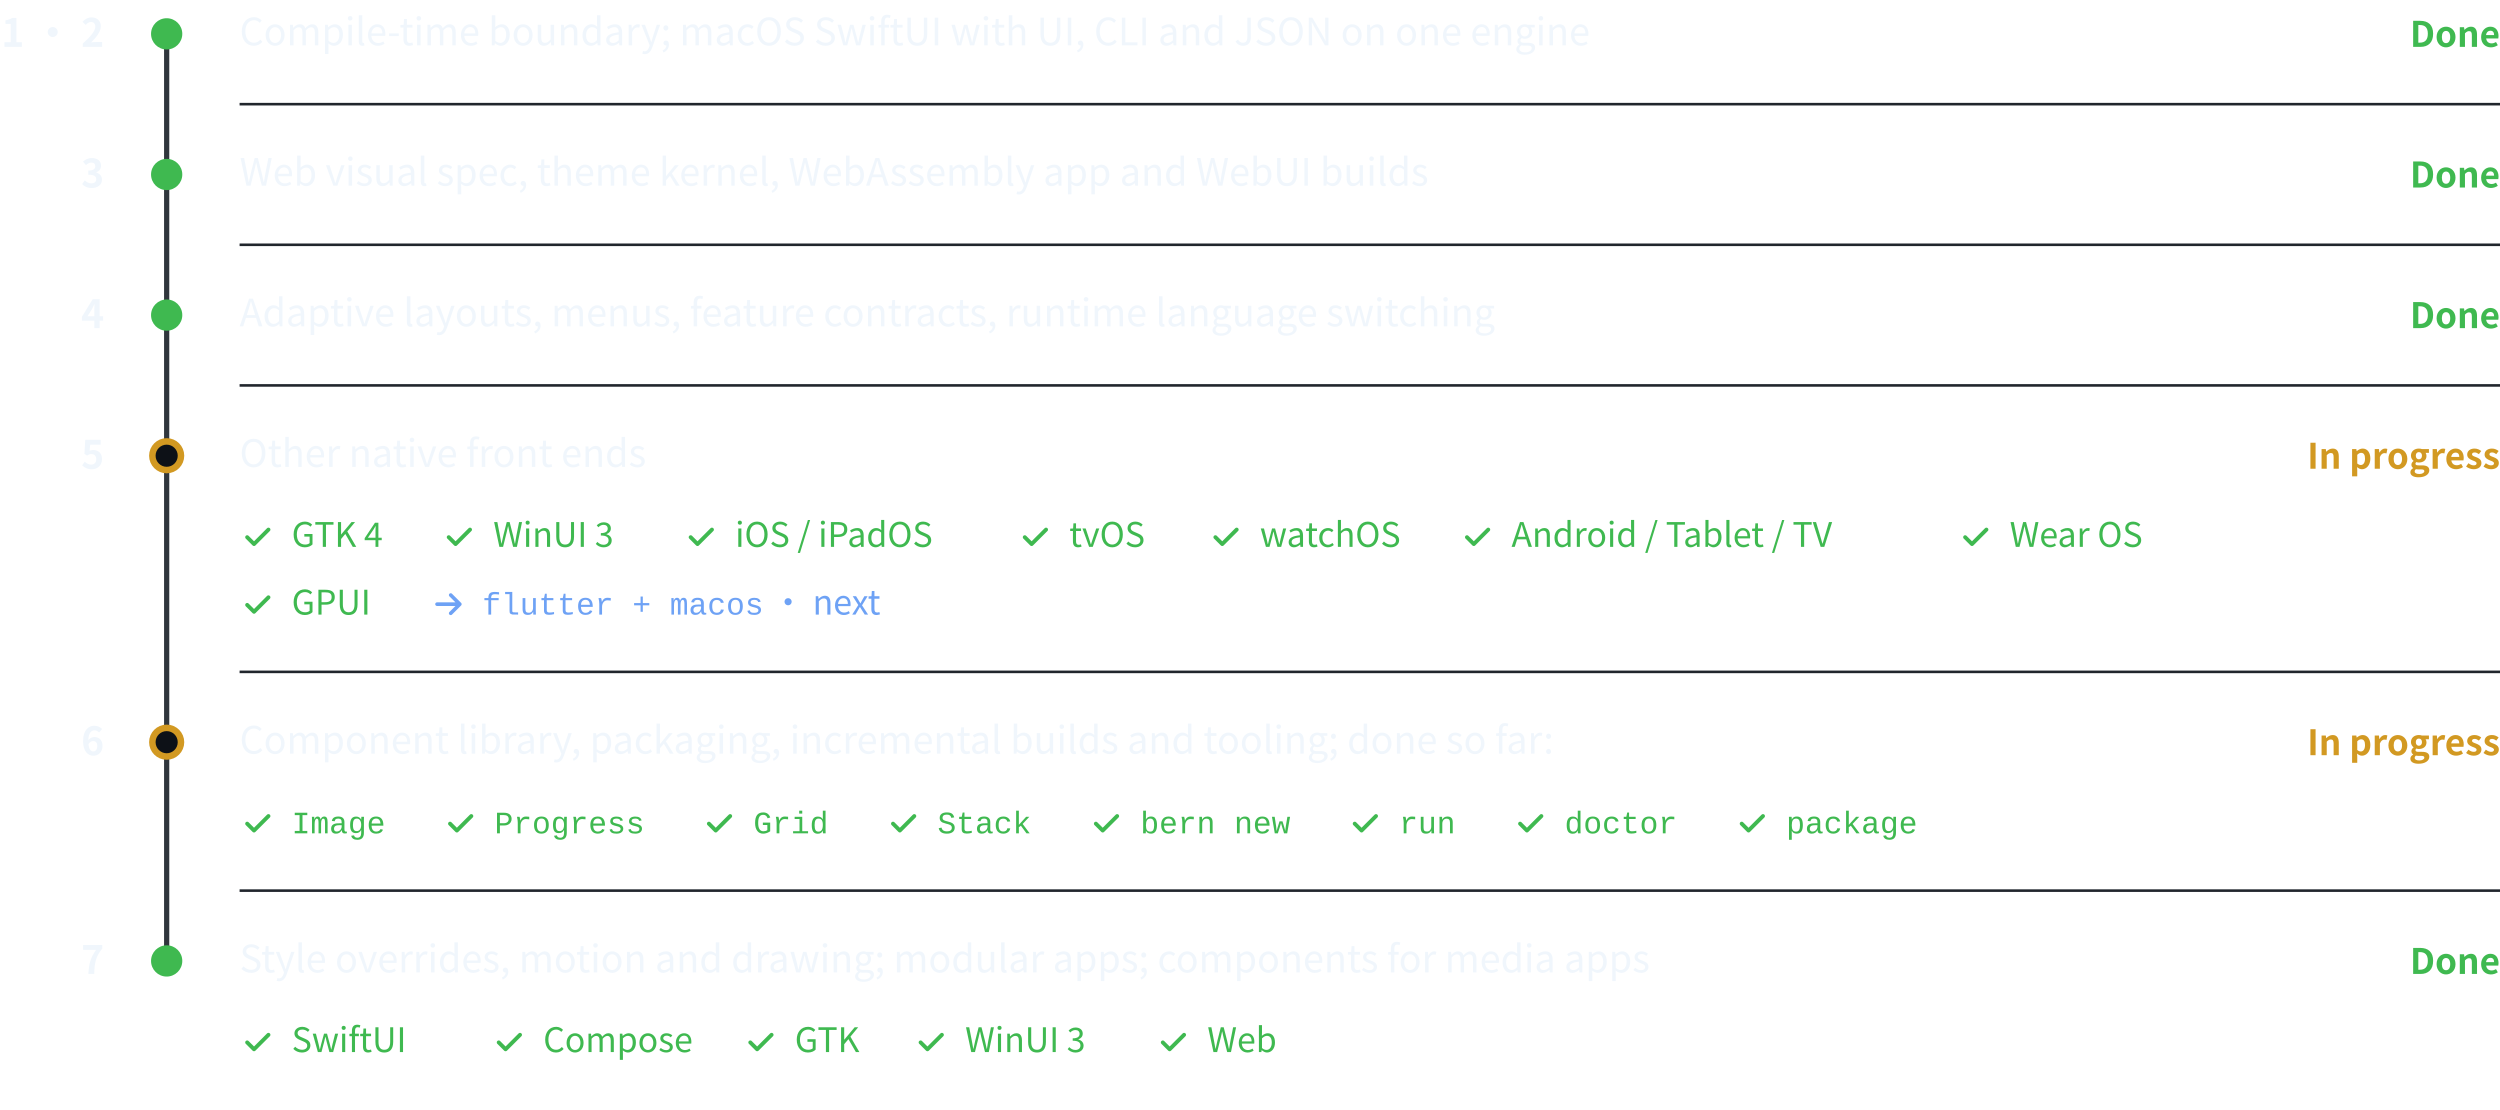
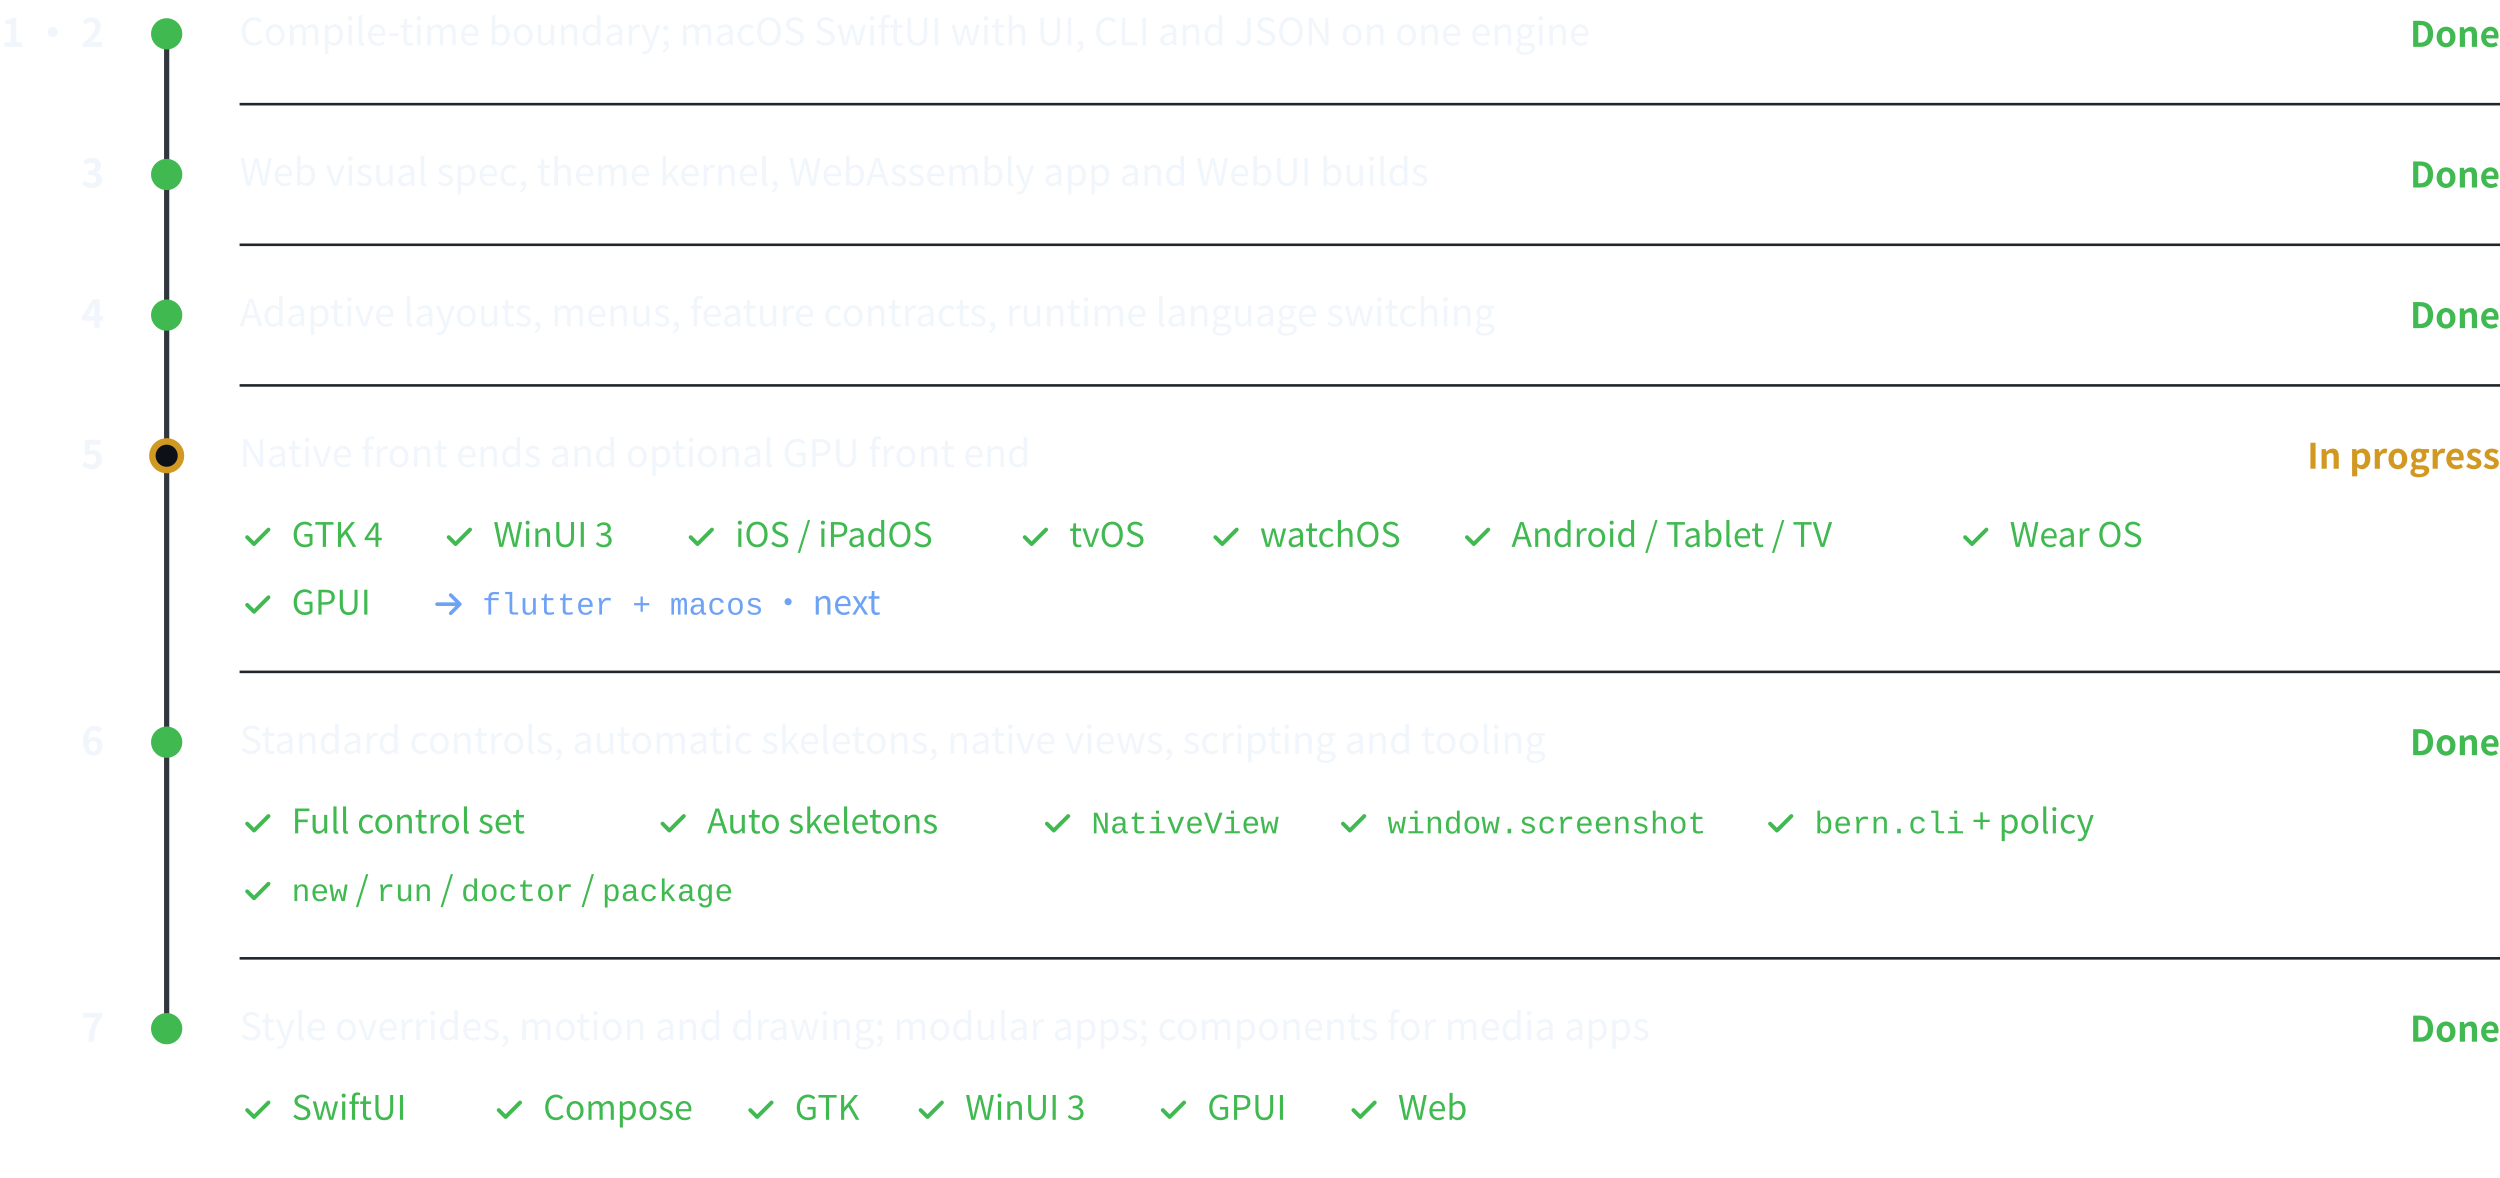
- <svg xmlns="http://www.w3.org/2000/svg" viewBox="0 0 960 426" width="960" height="426" font-family="-apple-system, BlinkMacSystemFont, 'Segoe UI', 'PingFang SC', 'Hiragino Sans GB', 'Microsoft YaHei', 'Noto Sans CJK SC', 'Helvetica Neue', Arial, sans-serif">
+ <svg xmlns="http://www.w3.org/2000/svg" viewBox="0 0 960 452" width="960" height="452" font-family="-apple-system, BlinkMacSystemFont, 'Segoe UI', 'PingFang SC', 'Hiragino Sans GB', 'Microsoft YaHei', 'Noto Sans CJK SC', 'Helvetica Neue', Arial, sans-serif">
  <defs>
    <symbol id="bern-logo" viewBox="0 0 1024 1024">
      <defs>
        <clipPath id="bern-symbol-disc">
          <circle cx="512" cy="512" r="512" />
        </clipPath>
      </defs>
      <g clip-path="url(#bern-symbol-disc)">
        <rect width="1024" height="1024" fill="#4A8BEF" />
        <path fill="#24324D" d="M 290.4 372.1 C 270.7 579.3 309.8 827.6 392.0 1060.0 L 1100 1100 L 1060.0 880.0 C 1013.0 692.2 904.4 451.5 684.3 270.5 A 14 14 0 0 0 662.4 286.5 C 693.7 364.2 711.6 444.8 715.3 529.4 A 36 36 0 0 1 691.6 564.9 C 620.6 590.7 549.5 616.5 478.5 642.4 A 36 36 0 0 1 436.0 628.1 C 383.8 547.6 344.6 461.1 317.8 369.5 A 14 14 0 0 0 290.4 372.1 Z" />
        <ellipse rx="22" ry="36" fill="#E8F4FF" transform="translate(520 760) rotate(-20)" />
        <ellipse rx="22" ry="36" fill="#E8F4FF" transform="translate(748 668) rotate(-20)" />
      </g>
    </symbol>
  </defs>
-   <line x1="64" y1="13" x2="64" y2="369" stroke="#30363D" stroke-width="2" />
+   <line x1="64" y1="13" x2="64" y2="395" stroke="#30363D" stroke-width="2" />
  <circle cx="64" cy="13" r="6" fill="#3FB950" />
  <circle cx="64" cy="67" r="6" fill="#3FB950" />
  <circle cx="64" cy="121" r="6" fill="#3FB950" />
  <circle cx="64" cy="175" r="5.5" fill="#0D1117" stroke="#D29922" stroke-width="2.5" />
-   <circle cx="64" cy="285" r="5.5" fill="#0D1117" stroke="#D29922" stroke-width="2.5" />
-   <circle cx="64" cy="369" r="6" fill="#3FB950" />
+   <circle cx="64" cy="285" r="6" fill="#3FB950" />
+   <circle cx="64" cy="395" r="6" fill="#3FB950" />
  <text x="40" y="18" font-size="15" font-weight="700" text-anchor="end" fill="#F0F6FC">1 · 2</text>
  <text x="92.0" y="17.4" font-size="14.5" fill="#F0F6FC">Compile-time boundary; macOS SwiftUI with UI, CLI and JSON on one engine</text>
  <text x="960.0" y="18.0" font-size="13.5" font-weight="700" fill="#3FB950" text-anchor="end">Done</text>
  <line x1="92" y1="40.0" x2="960" y2="40.0" stroke="#21262D" />
  <text x="40" y="72" font-size="15" font-weight="700" text-anchor="end" fill="#F0F6FC">3</text>
  <text x="92.0" y="71.3" font-size="14.5" fill="#F0F6FC">Web visual spec, theme kernel, WebAssembly app and WebUI builds</text>
  <text x="960.0" y="72.0" font-size="13.5" font-weight="700" fill="#3FB950" text-anchor="end">Done</text>
  <line x1="92" y1="94.0" x2="960" y2="94.0" stroke="#21262D" />
  <text x="40" y="126" font-size="15" font-weight="700" text-anchor="end" fill="#F0F6FC">4</text>
  <text x="92.0" y="125.3" font-size="14.5" fill="#F0F6FC">Adaptive layouts, menus, feature contracts, runtime language switching</text>
  <text x="960.0" y="126.0" font-size="13.5" font-weight="700" fill="#3FB950" text-anchor="end">Done</text>
  <line x1="92" y1="148.0" x2="960" y2="148.0" stroke="#21262D" />
  <text x="40" y="180" font-size="15" font-weight="700" text-anchor="end" fill="#F0F6FC">5</text>
-   <text x="92.0" y="179.3" font-size="14.5" fill="#F0F6FC">Other native front ends</text>
+   <text x="92.0" y="179.3" font-size="14.5" fill="#F0F6FC">Native front ends and optional GPU front end</text>
  <g transform="translate(92.0 210.0)">
    <g transform="translate(0.0 -11.0) scale(0.5833)" fill="none" stroke="#3FB950" stroke-width="2.6" stroke-linecap="round" stroke-linejoin="round" color="#3FB950">
      <path d="m5 12.5 4.5 4.5L19 7.5" />
    </g>
    <text x="20" y="0" font-size="13" font-weight="500" fill="#3FB950">GTK 4</text>
  </g>
  <g transform="translate(169.4 210.0)">
    <g transform="translate(0.0 -11.0) scale(0.5833)" fill="none" stroke="#3FB950" stroke-width="2.6" stroke-linecap="round" stroke-linejoin="round" color="#3FB950">
      <path d="m5 12.5 4.5 4.5L19 7.5" />
    </g>
    <text x="20" y="0" font-size="13" font-weight="500" fill="#3FB950">WinUI 3</text>
  </g>
  <g transform="translate(262.3 210.0)">
    <g transform="translate(0.0 -11.0) scale(0.5833)" fill="none" stroke="#3FB950" stroke-width="2.6" stroke-linecap="round" stroke-linejoin="round" color="#3FB950">
      <path d="m5 12.5 4.5 4.5L19 7.5" />
    </g>
    <text x="20" y="0" font-size="13" font-weight="500" fill="#3FB950">iOS / iPadOS</text>
  </g>
  <g transform="translate(390.6 210.0)">
    <g transform="translate(0.0 -11.0) scale(0.5833)" fill="none" stroke="#3FB950" stroke-width="2.6" stroke-linecap="round" stroke-linejoin="round" color="#3FB950">
      <path d="m5 12.5 4.5 4.5L19 7.5" />
    </g>
    <text x="20" y="0" font-size="13" font-weight="500" fill="#3FB950">tvOS</text>
  </g>
  <g transform="translate(463.8 210.0)">
    <g transform="translate(0.0 -11.0) scale(0.5833)" fill="none" stroke="#3FB950" stroke-width="2.6" stroke-linecap="round" stroke-linejoin="round" color="#3FB950">
      <path d="m5 12.5 4.5 4.5L19 7.5" />
    </g>
    <text x="20" y="0" font-size="13" font-weight="500" fill="#3FB950">watchOS</text>
  </g>
  <g transform="translate(560.4 210.0)">
    <g transform="translate(0.0 -11.0) scale(0.5833)" fill="none" stroke="#3FB950" stroke-width="2.6" stroke-linecap="round" stroke-linejoin="round" color="#3FB950">
      <path d="m5 12.5 4.5 4.5L19 7.5" />
    </g>
    <text x="20" y="0" font-size="13" font-weight="500" fill="#3FB950">Android / Tablet / TV</text>
  </g>
  <g transform="translate(751.7 210.0)">
    <g transform="translate(0.0 -11.0) scale(0.5833)" fill="none" stroke="#3FB950" stroke-width="2.6" stroke-linecap="round" stroke-linejoin="round" color="#3FB950">
      <path d="m5 12.5 4.5 4.5L19 7.5" />
    </g>
    <text x="20" y="0" font-size="13" font-weight="500" fill="#3FB950">Wear OS</text>
  </g>
  <g transform="translate(92.0 236.0)">
    <g transform="translate(0.0 -11.0) scale(0.5833)" fill="none" stroke="#3FB950" stroke-width="2.6" stroke-linecap="round" stroke-linejoin="round" color="#3FB950">
      <path d="m5 12.5 4.5 4.5L19 7.5" />
    </g>
    <text x="20" y="0" font-size="13" font-weight="500" fill="#3FB950">GPUI</text>
  </g>
  <g transform="translate(165.2 236.0)">
    <g transform="translate(0.0 -11.0) scale(0.5833)" fill="none" stroke="#6EA2F5" stroke-width="2.4" stroke-linecap="round" stroke-linejoin="round" color="#6EA2F5">
      <path d="M4.5 12h15M13.5 6l6 6-6 6" />
    </g>
    <text x="20" y="0" font-size="13" font-weight="500" fill="#6EA2F5">
      <tspan font-family="ui-monospace, SFMono-Regular, Menlo, Consolas, 'Liberation Mono', monospace" font-size="12.0" fill="#6EA2F5">flutter + macos</tspan> · next</text>
  </g>
  <text x="960.0" y="180.0" font-size="13.5" font-weight="700" fill="#D29922" text-anchor="end">In progress</text>
  <line x1="92" y1="258.0" x2="960" y2="258.0" stroke="#21262D" />
  <text x="40" y="290" font-size="15" font-weight="700" text-anchor="end" fill="#F0F6FC">6</text>
-   <text x="92.0" y="289.4" font-size="14.5" fill="#F0F6FC">Component library, packaging, incremental builds and tooling; done so far:</text>
+   <text x="92.0" y="289.4" font-size="14.5" fill="#F0F6FC">Standard controls, automatic skeletons, native views, scripting and tooling</text>
  <g transform="translate(92.0 320.0)">
    <g transform="translate(0.0 -11.0) scale(0.5833)" fill="none" stroke="#3FB950" stroke-width="2.6" stroke-linecap="round" stroke-linejoin="round" color="#3FB950">
      <path d="m5 12.5 4.5 4.5L19 7.5" />
    </g>
-     <text x="20" y="0" font-size="13" font-weight="500" fill="#3FB950">
-       <tspan font-family="ui-monospace, SFMono-Regular, Menlo, Consolas, 'Liberation Mono', monospace" font-size="12.0" fill="#3FB950">Image</tspan>
-     </text>
+     <text x="20" y="0" font-size="13" font-weight="500" fill="#3FB950">Full control set</text>
  </g>
-   <g transform="translate(169.9 320.0)">
+   <g transform="translate(251.5 320.0)">
+     <g transform="translate(0.0 -11.0) scale(0.5833)" fill="none" stroke="#3FB950" stroke-width="2.6" stroke-linecap="round" stroke-linejoin="round" color="#3FB950">
+       <path d="m5 12.5 4.5 4.5L19 7.5" />
+     </g>
+     <text x="20" y="0" font-size="13" font-weight="500" fill="#3FB950">Auto skeletons</text>
+   </g>
+   <g transform="translate(399.1 320.0)">
    <g transform="translate(0.0 -11.0) scale(0.5833)" fill="none" stroke="#3FB950" stroke-width="2.6" stroke-linecap="round" stroke-linejoin="round" color="#3FB950">
      <path d="m5 12.5 4.5 4.5L19 7.5" />
    </g>
    <text x="20" y="0" font-size="13" font-weight="500" fill="#3FB950">
-       <tspan font-family="ui-monospace, SFMono-Regular, Menlo, Consolas, 'Liberation Mono', monospace" font-size="12.0" fill="#3FB950">Progress</tspan>
+       <tspan font-family="ui-monospace, SFMono-Regular, Menlo, Consolas, 'Liberation Mono', monospace" font-size="12.0" fill="#3FB950">NativeView</tspan>
    </text>
  </g>
-   <g transform="translate(269.3 320.0)">
+   <g transform="translate(512.8 320.0)">
    <g transform="translate(0.0 -11.0) scale(0.5833)" fill="none" stroke="#3FB950" stroke-width="2.6" stroke-linecap="round" stroke-linejoin="round" color="#3FB950">
      <path d="m5 12.5 4.5 4.5L19 7.5" />
    </g>
    <text x="20" y="0" font-size="13" font-weight="500" fill="#3FB950">
-       <tspan font-family="ui-monospace, SFMono-Regular, Menlo, Consolas, 'Liberation Mono', monospace" font-size="12.0" fill="#3FB950">Grid</tspan>
+       <tspan font-family="ui-monospace, SFMono-Regular, Menlo, Consolas, 'Liberation Mono', monospace" font-size="12.0" fill="#3FB950">window.screenshot</tspan>
    </text>
  </g>
-   <g transform="translate(340.0 320.0)">
+   <g transform="translate(676.8 320.0)">
    <g transform="translate(0.0 -11.0) scale(0.5833)" fill="none" stroke="#3FB950" stroke-width="2.6" stroke-linecap="round" stroke-linejoin="round" color="#3FB950">
      <path d="m5 12.5 4.5 4.5L19 7.5" />
    </g>
    <text x="20" y="0" font-size="13" font-weight="500" fill="#3FB950">
-       <tspan font-family="ui-monospace, SFMono-Regular, Menlo, Consolas, 'Liberation Mono', monospace" font-size="12.0" fill="#3FB950">Stack</tspan>
-     </text>
+       <tspan font-family="ui-monospace, SFMono-Regular, Menlo, Consolas, 'Liberation Mono', monospace" font-size="12.0" fill="#3FB950">bern.cli</tspan> + policy</text>
  </g>
-   <g transform="translate(417.9 320.0)">
+   <g transform="translate(92.0 346.0)">
    <g transform="translate(0.0 -11.0) scale(0.5833)" fill="none" stroke="#3FB950" stroke-width="2.6" stroke-linecap="round" stroke-linejoin="round" color="#3FB950">
      <path d="m5 12.5 4.5 4.5L19 7.5" />
    </g>
    <text x="20" y="0" font-size="13" font-weight="500" fill="#3FB950">
-       <tspan font-family="ui-monospace, SFMono-Regular, Menlo, Consolas, 'Liberation Mono', monospace" font-size="12.0" fill="#3FB950">bern new</tspan>
+       <tspan font-family="ui-monospace, SFMono-Regular, Menlo, Consolas, 'Liberation Mono', monospace" font-size="12.0" fill="#3FB950">new</tspan> / <tspan font-family="ui-monospace, SFMono-Regular, Menlo, Consolas, 'Liberation Mono', monospace" font-size="12.0" fill="#3FB950">run</tspan> / <tspan font-family="ui-monospace, SFMono-Regular, Menlo, Consolas, 'Liberation Mono', monospace" font-size="12.0" fill="#3FB950">doctor</tspan> / <tspan font-family="ui-monospace, SFMono-Regular, Menlo, Consolas, 'Liberation Mono', monospace" font-size="12.0" fill="#3FB950">package</tspan>
    </text>
  </g>
-   <g transform="translate(517.3 320.0)">
-     <g transform="translate(0.0 -11.0) scale(0.5833)" fill="none" stroke="#3FB950" stroke-width="2.6" stroke-linecap="round" stroke-linejoin="round" color="#3FB950">
-       <path d="m5 12.5 4.5 4.5L19 7.5" />
-     </g>
-     <text x="20" y="0" font-size="13" font-weight="500" fill="#3FB950">
-       <tspan font-family="ui-monospace, SFMono-Regular, Menlo, Consolas, 'Liberation Mono', monospace" font-size="12.0" fill="#3FB950">run</tspan>
-     </text>
-   </g>
-   <g transform="translate(580.8 320.0)">
-     <g transform="translate(0.0 -11.0) scale(0.5833)" fill="none" stroke="#3FB950" stroke-width="2.6" stroke-linecap="round" stroke-linejoin="round" color="#3FB950">
-       <path d="m5 12.5 4.5 4.5L19 7.5" />
-     </g>
-     <text x="20" y="0" font-size="13" font-weight="500" fill="#3FB950">
-       <tspan font-family="ui-monospace, SFMono-Regular, Menlo, Consolas, 'Liberation Mono', monospace" font-size="12.0" fill="#3FB950">doctor</tspan>
-     </text>
-   </g>
-   <g transform="translate(665.9 320.0)">
-     <g transform="translate(0.0 -11.0) scale(0.5833)" fill="none" stroke="#3FB950" stroke-width="2.6" stroke-linecap="round" stroke-linejoin="round" color="#3FB950">
-       <path d="m5 12.5 4.5 4.5L19 7.5" />
-     </g>
-     <text x="20" y="0" font-size="13" font-weight="500" fill="#3FB950">
-       <tspan font-family="ui-monospace, SFMono-Regular, Menlo, Consolas, 'Liberation Mono', monospace" font-size="12.0" fill="#3FB950">package</tspan>
-     </text>
-   </g>
-   <text x="960.0" y="290.0" font-size="13.5" font-weight="700" fill="#D29922" text-anchor="end">In progress</text>
-   <line x1="92" y1="342.0" x2="960" y2="342.0" stroke="#21262D" />
-   <text x="40" y="374" font-size="15" font-weight="700" text-anchor="end" fill="#F0F6FC">7</text>
-   <text x="92.0" y="373.4" font-size="14.5" fill="#F0F6FC">Style overrides, motion and drawing; modular apps; components for media apps</text>
-   <g transform="translate(92.0 404.0)">
+   <text x="960.0" y="290.0" font-size="13.5" font-weight="700" fill="#3FB950" text-anchor="end">Done</text>
+   <line x1="92" y1="368.0" x2="960" y2="368.0" stroke="#21262D" />
+   <text x="40" y="400" font-size="15" font-weight="700" text-anchor="end" fill="#F0F6FC">7</text>
+   <text x="92.0" y="399.4" font-size="14.5" fill="#F0F6FC">Style overrides, motion and drawing; modular apps; components for media apps</text>
+   <g transform="translate(92.0 430.0)">
    <g transform="translate(0.0 -11.0) scale(0.5833)" fill="none" stroke="#3FB950" stroke-width="2.6" stroke-linecap="round" stroke-linejoin="round" color="#3FB950">
      <path d="m5 12.5 4.5 4.5L19 7.5" />
    </g>
    <text x="20" y="0" font-size="13" font-weight="500" fill="#3FB950">SwiftUI</text>
  </g>
-   <g transform="translate(188.6 404.0)">
+   <g transform="translate(188.6 430.0)">
    <g transform="translate(0.0 -11.0) scale(0.5833)" fill="none" stroke="#3FB950" stroke-width="2.6" stroke-linecap="round" stroke-linejoin="round" color="#3FB950">
      <path d="m5 12.5 4.5 4.5L19 7.5" />
    </g>
    <text x="20" y="0" font-size="13" font-weight="500" fill="#3FB950">Compose</text>
  </g>
-   <g transform="translate(285.2 404.0)">
+   <g transform="translate(285.2 430.0)">
    <g transform="translate(0.0 -11.0) scale(0.5833)" fill="none" stroke="#3FB950" stroke-width="2.6" stroke-linecap="round" stroke-linejoin="round" color="#3FB950">
      <path d="m5 12.5 4.5 4.5L19 7.5" />
    </g>
    <text x="20" y="0" font-size="13" font-weight="500" fill="#3FB950">GTK</text>
  </g>
-   <g transform="translate(350.6 404.0)">
+   <g transform="translate(350.6 430.0)">
    <g transform="translate(0.0 -11.0) scale(0.5833)" fill="none" stroke="#3FB950" stroke-width="2.6" stroke-linecap="round" stroke-linejoin="round" color="#3FB950">
      <path d="m5 12.5 4.5 4.5L19 7.5" />
    </g>
    <text x="20" y="0" font-size="13" font-weight="500" fill="#3FB950">WinUI 3</text>
  </g>
-   <g transform="translate(443.6 404.0)">
+   <g transform="translate(443.6 430.0)">
+     <g transform="translate(0.0 -11.0) scale(0.5833)" fill="none" stroke="#3FB950" stroke-width="2.6" stroke-linecap="round" stroke-linejoin="round" color="#3FB950">
+       <path d="m5 12.5 4.5 4.5L19 7.5" />
+     </g>
+     <text x="20" y="0" font-size="13" font-weight="500" fill="#3FB950">GPUI</text>
+   </g>
+   <g transform="translate(516.8 430.0)">
    <g transform="translate(0.0 -11.0) scale(0.5833)" fill="none" stroke="#3FB950" stroke-width="2.6" stroke-linecap="round" stroke-linejoin="round" color="#3FB950">
      <path d="m5 12.5 4.5 4.5L19 7.5" />
    </g>
    <text x="20" y="0" font-size="13" font-weight="500" fill="#3FB950">Web</text>
  </g>
-   <text x="960.0" y="374.0" font-size="13.5" font-weight="700" fill="#3FB950" text-anchor="end">Done</text>
+   <text x="960.0" y="400.0" font-size="13.5" font-weight="700" fill="#3FB950" text-anchor="end">Done</text>
</svg>
